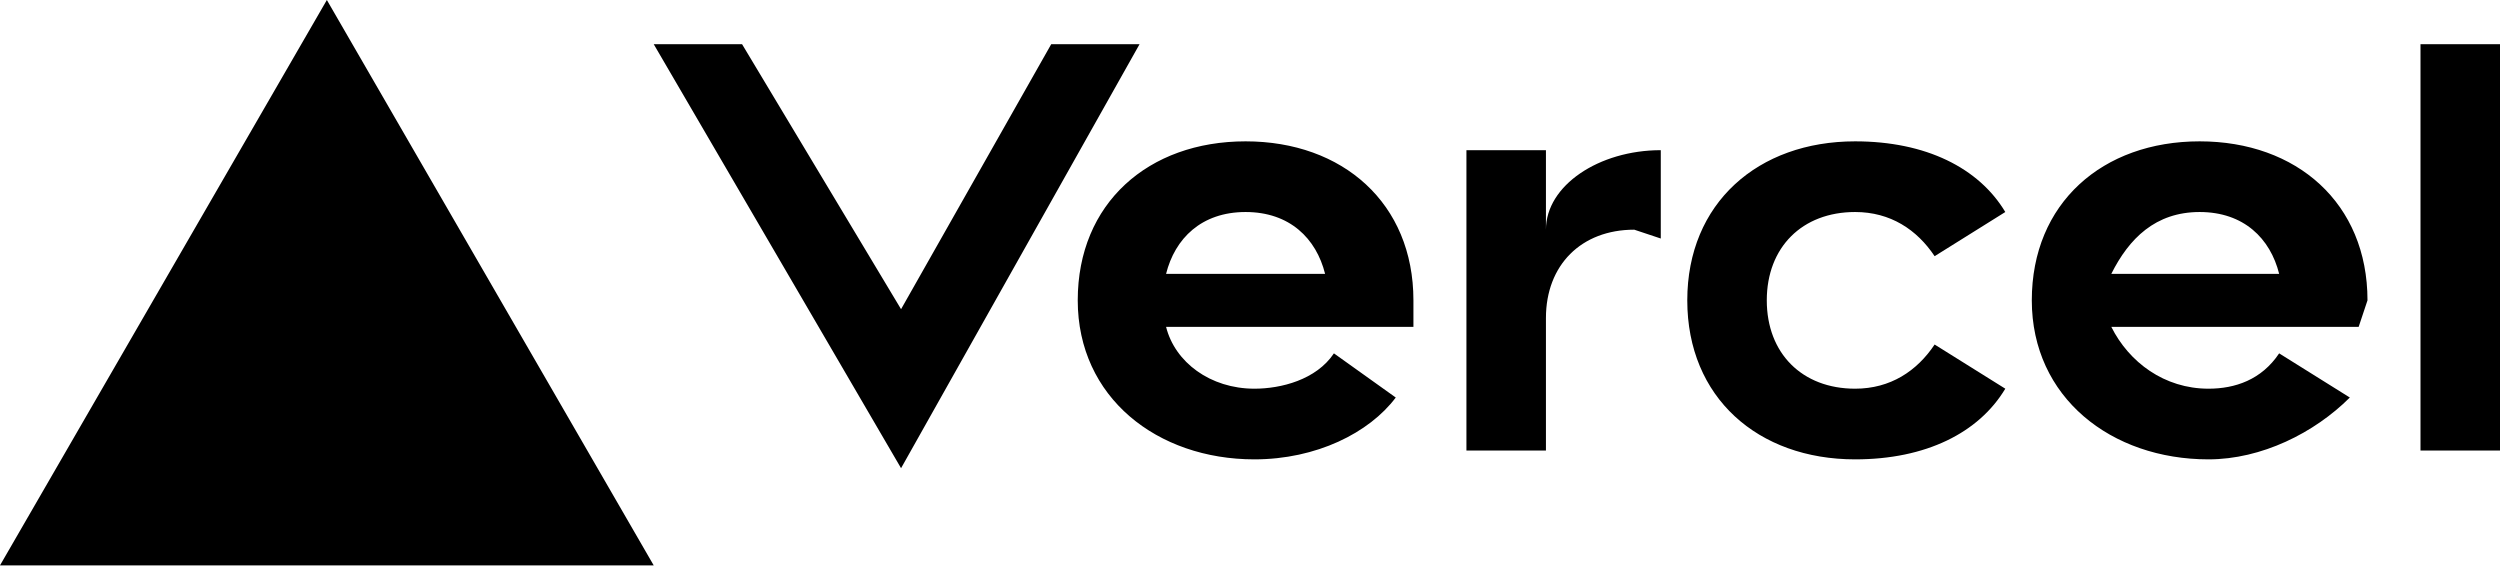
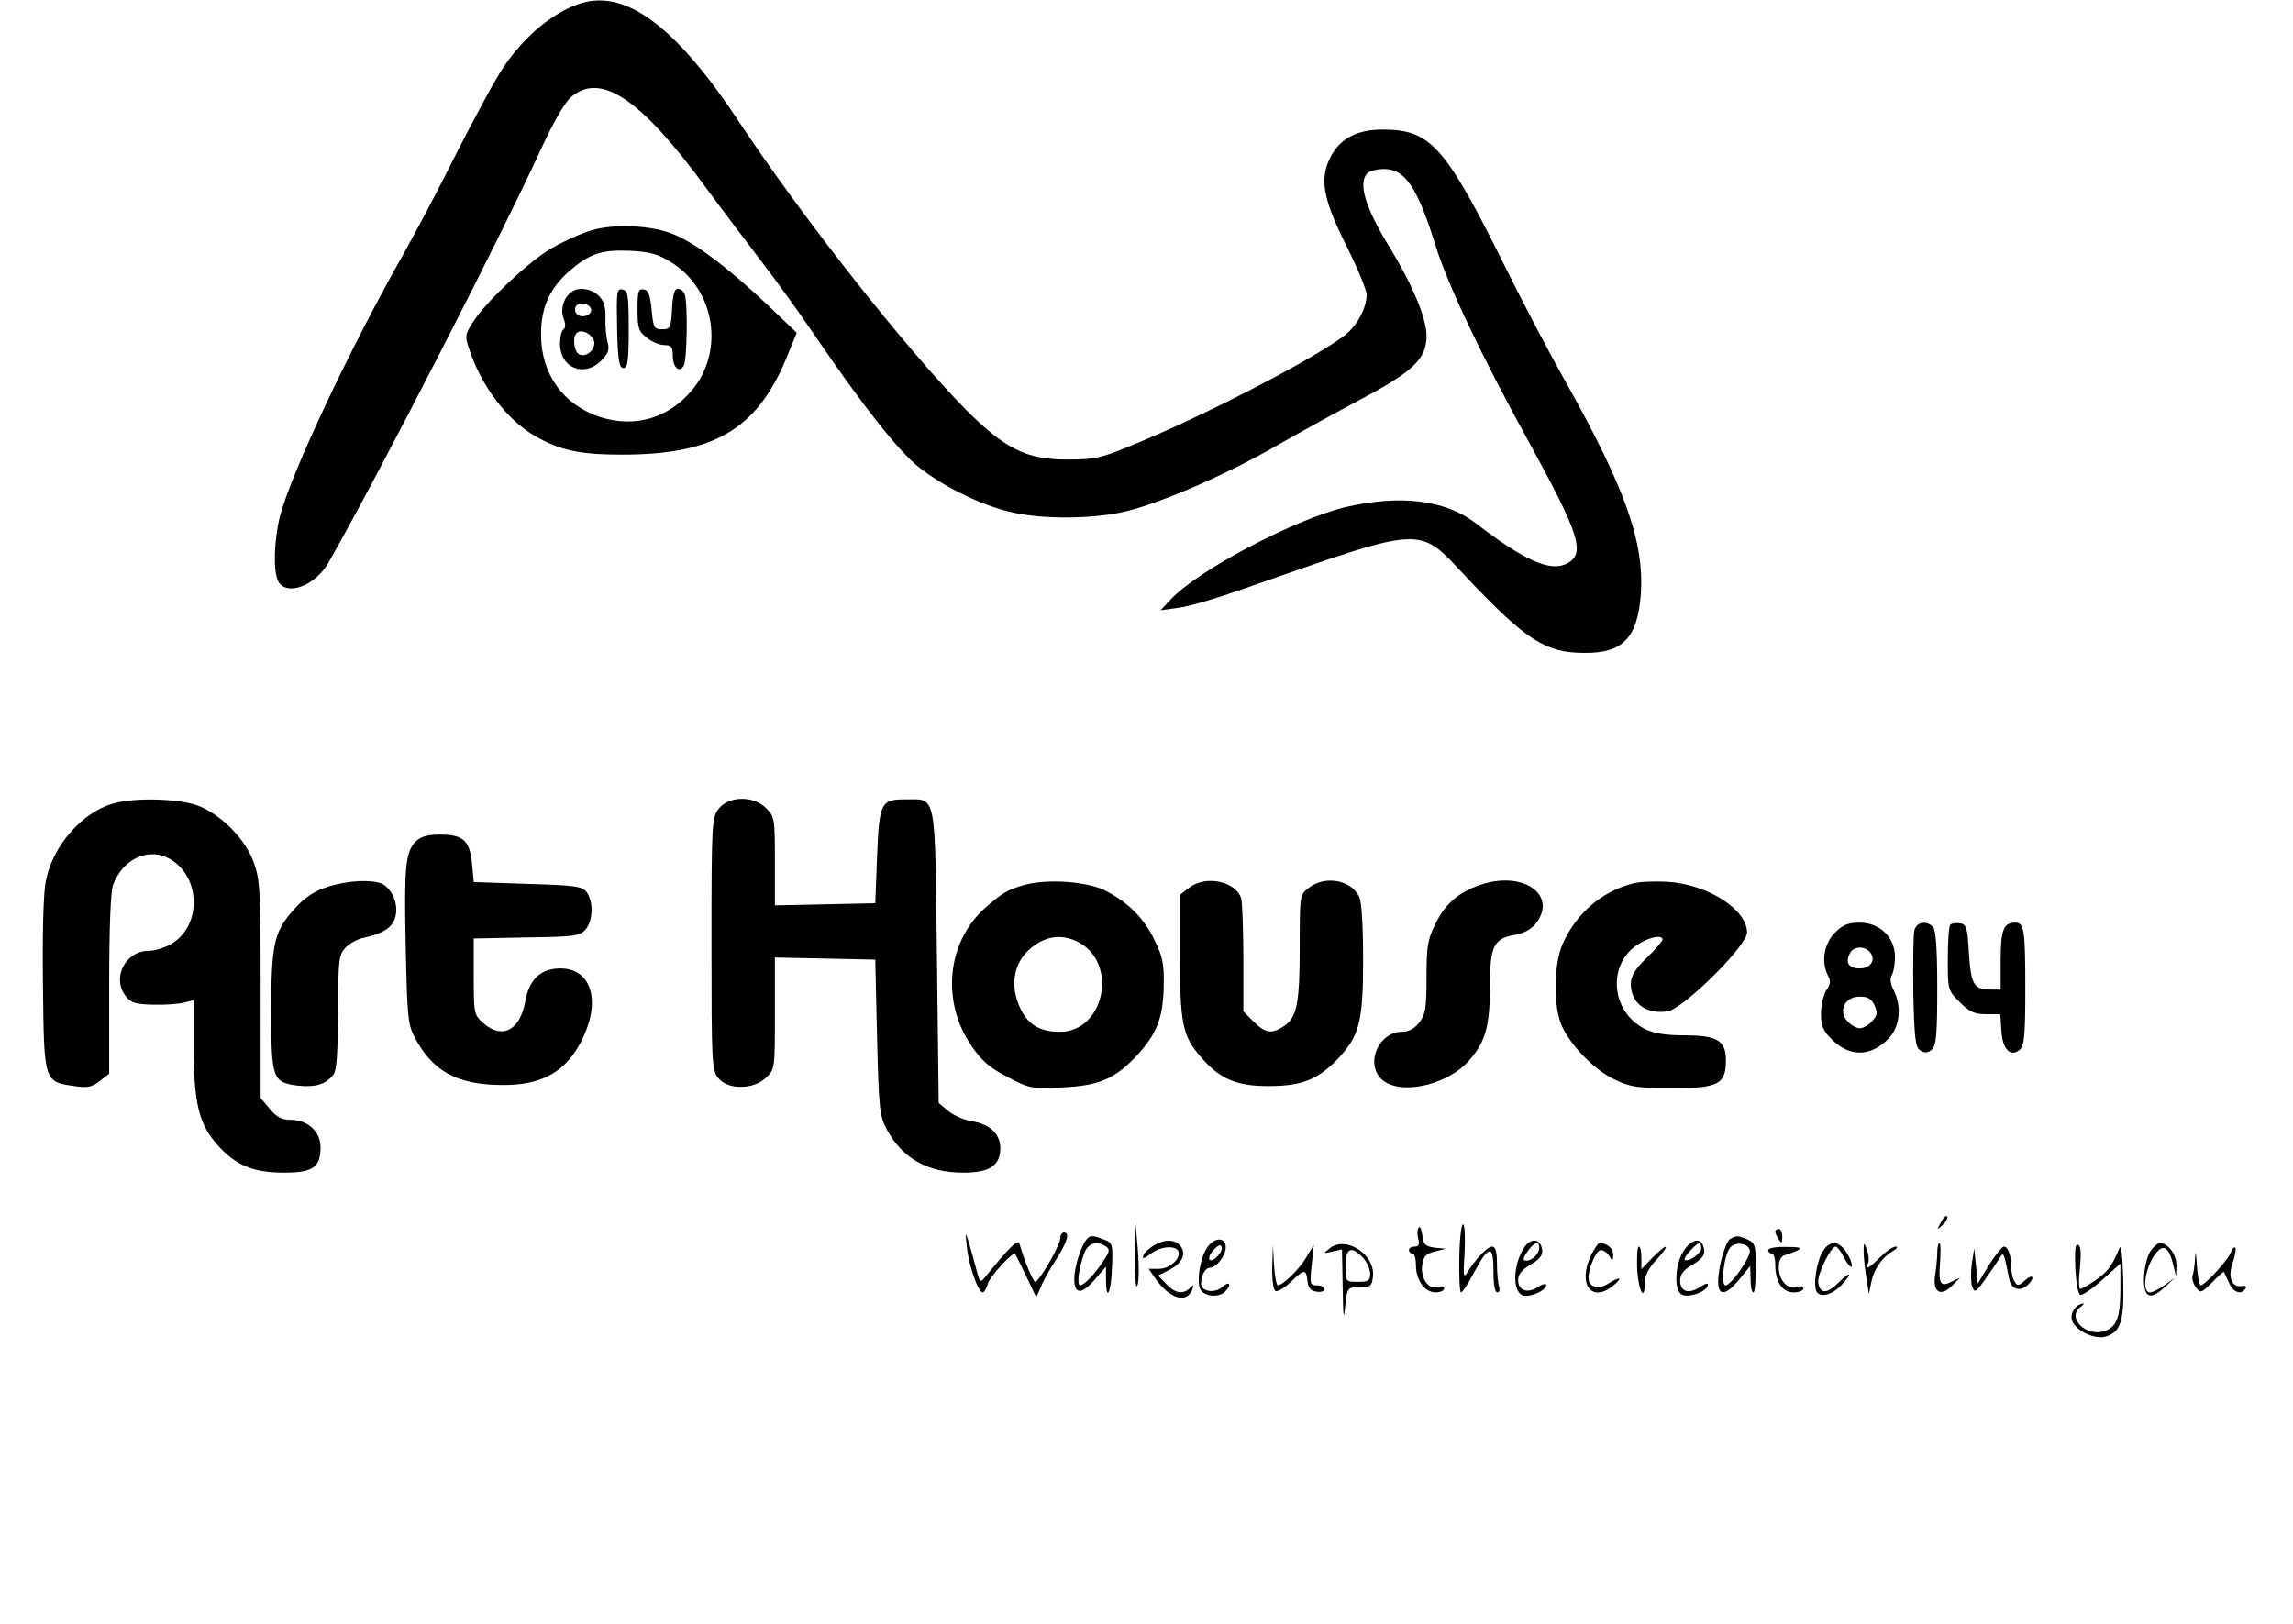
- <svg xmlns="http://www.w3.org/2000/svg" fill="none" viewBox="0 0 283 64">
-   <path fill="black" d="M141 16c-11 0-19 7-19 18s9 18 20 18c7 0 13-3 16-7l-7-5c-2 3-6 4-9 4-5 0-9-3-10-7h28v-3c0-11-8-18-19-18zm-9 15c1-4 4-7 9-7s8 3 9 7h-18zm117-15c-11 0-19 7-19 18s9 18 20 18c6 0 12-3 16-7l-8-5c-2 3-5 4-8 4-5 0-9-3-11-7h28l1-3c0-11-8-18-19-18zm-10 15c2-4 5-7 10-7s8 3 9 7h-19zm-39 3c0 6 4 10 10 10 4 0 7-2 9-5l8 5c-3 5-9 8-17 8-11 0-19-7-19-18s8-18 19-18c8 0 14 3 17 8l-8 5c-2-3-5-5-9-5-6 0-10 4-10 10zm83-29v46h-9V5h9zM37 0l37 64H0L37 0zm92 5-27 48L74 5h10l18 30 17-30h10zm59 12v10l-3-1c-6 0-10 4-10 10v15h-9V17h9v9c0-5 6-9 13-9z" />
+ <svg xmlns="http://www.w3.org/2000/svg" version="1.0" width="651pt" height="461pt" viewBox="0 0 651 461" preserveAspectRatio="xMidYMid meet">
+   <g transform="translate(0,461) scale(0.1,-0.1)" fill="#000000" stroke="none">
+     <path d="M1650 4601 c-77 -24 -159 -91 -220 -181 -21 -30 -81 -141 -134 -245 -52 -105 -119 -230 -147 -280 -154 -271 -321 -626 -354 -750 -17 -68 -20 -157 -5 -186 24 -43 106 -12 143 54 147 258 489 925 606 1180 34 73 65 127 83 142 84 71 198 -6 383 -259 44 -60 114 -152 155 -206 41 -53 111 -150 155 -215 135 -198 236 -326 294 -372 70 -55 177 -108 261 -127 91 -22 240 -20 331 3 106 27 288 107 426 187 65 37 172 96 238 131 147 78 185 114 185 179 0 50 -39 144 -106 254 -68 110 -89 181 -62 208 7 7 28 12 48 12 59 0 94 -52 145 -215 34 -111 131 -316 265 -559 145 -264 162 -318 109 -346 -46 -25 -120 7 -259 114 -87 67 -215 82 -370 46 -145 -35 -418 -179 -495 -261 l-30 -32 50 7 c28 3 109 27 180 52 530 185 498 184 640 33 169 -178 223 -213 334 -213 107 -1 149 42 159 161 12 152 -43 307 -221 623 -39 69 -113 210 -165 315 -168 338 -210 386 -342 387 -73 1 -121 -22 -150 -73 -35 -64 -26 -120 43 -258 31 -62 57 -125 57 -138 0 -38 -28 -89 -63 -116 -95 -71 -407 -232 -607 -313 -84 -35 -104 -39 -180 -39 -115 0 -176 30 -285 139 -167 168 -466 547 -644 816 -180 273 -322 380 -451 341z" />
+     <path d="M1664 3951 c-28 -10 -73 -31 -100 -47 -60 -35 -176 -143 -216 -201 -27 -41 -29 -46 -17 -81 34 -106 106 -202 186 -249 72 -42 129 -54 249 -54 260 0 381 71 465 270 l31 76 -88 84 c-107 100 -191 164 -253 192 -66 31 -189 36 -257 10z m242 -86 c125 -78 152 -254 57 -365 -67 -78 -160 -105 -257 -75 -106 34 -170 122 -170 235 0 77 24 130 80 180 57 49 90 61 170 58 59 -3 79 -8 120 -33z" />
+     <path d="M1624 3782 c-23 -15 -34 -50 -24 -76 6 -16 6 -27 0 -31 -6 -4 -10 -22 -10 -41 0 -69 68 -97 117 -48 20 20 24 31 18 52 -4 15 -7 46 -6 69 1 31 -5 49 -19 63 -20 20 -56 26 -76 12z m54 -49 c5 -17 -26 -29 -40 -15 -6 6 -7 15 -3 22 9 14 37 9 43 -7z m6 -85 c13 -22 -14 -54 -38 -45 -16 6 -22 48 -9 61 11 11 35 3 47 -16z" />
+     <path d="M1752 3678 c2 -92 6 -113 18 -113 12 0 15 19 15 110 0 97 -2 110 -18 113 -16 3 -17 -6 -15 -110z" />
+     <path d="M1810 3731 c0 -52 3 -62 26 -80 15 -12 37 -21 50 -21 20 0 24 -5 24 -29 0 -34 18 -51 31 -30 10 16 12 179 3 203 -3 9 -12 16 -20 16 -9 0 -14 -18 -16 -57 -3 -54 -5 -58 -28 -58 -23 0 -25 4 -30 55 -4 42 -9 56 -22 58 -16 3 -18 -5 -18 -57z" />
+     <path d="M321 2328 c-89 -25 -173 -122 -191 -221 -7 -33 -10 -156 -8 -297 3 -273 3 -272 89 -284 37 -6 50 -3 72 14 l27 21 0 254 c0 155 4 265 11 282 26 71 95 105 153 78 95 -45 103 -191 13 -245 -18 -11 -47 -20 -65 -20 -67 0 -106 -79 -64 -130 14 -18 29 -22 77 -23 33 -1 72 2 88 6 l27 7 0 -133 c0 -160 15 -220 68 -279 51 -57 101 -78 188 -78 83 0 104 15 104 73 0 44 -37 77 -85 77 -25 0 -40 8 -59 31 l-26 31 0 308 c0 284 -2 314 -20 362 -23 63 -85 128 -150 157 -50 23 -185 28 -249 9z" />
+     <path d="M2041 2314 c-20 -26 -21 -38 -21 -384 0 -337 1 -359 19 -381 27 -34 99 -34 135 0 26 24 26 26 26 183 l0 159 143 -3 142 -3 5 -220 c5 -202 7 -223 27 -261 44 -83 116 -124 218 -124 75 0 105 20 105 70 0 40 -30 68 -81 76 -23 4 -53 17 -68 30 l-26 22 -5 417 c-6 473 0 445 -91 445 -68 0 -73 -10 -79 -164 l-5 -131 -142 -3 -143 -3 0 126 c0 120 -1 127 -25 150 -35 36 -105 35 -134 -1z" />
+     <path d="M1181 2221 c-30 -30 -34 -71 -29 -304 4 -191 6 -216 25 -252 50 -96 119 -135 245 -136 119 -2 189 39 234 136 50 107 21 195 -65 195 -56 0 -89 -31 -100 -95 -15 -81 -65 -107 -118 -61 -27 24 -28 26 -28 133 l0 108 150 3 c139 2 151 4 168 23 21 26 22 78 3 105 -13 17 -31 20 -168 24 l-153 5 -5 54 c-7 65 -25 81 -92 81 -34 0 -54 -6 -67 -19z" />
+     <path d="M957 2099 c-57 -13 -91 -34 -129 -79 -50 -58 -58 -96 -58 -281 0 -194 4 -203 77 -212 49 -5 79 4 100 32 9 11 12 66 13 177 0 147 2 162 20 182 11 12 33 24 48 28 55 12 81 26 92 53 13 32 0 76 -28 97 -19 15 -79 16 -135 3z" />
+     <path d="M2908 2097 c-48 -14 -62 -22 -112 -66 -108 -97 -124 -265 -38 -391 29 -42 51 -62 102 -88 62 -33 68 -34 155 -30 106 5 150 24 213 91 57 62 74 107 76 197 1 64 -3 84 -27 132 -30 62 -75 106 -139 139 -51 26 -165 34 -230 16z m153 -162 c115 -60 75 -255 -52 -255 -55 0 -88 19 -110 62 -36 71 -21 144 40 185 40 27 80 29 122 8z" />
+     <path d="M3376 2089 l-26 -20 0 -171 c0 -192 7 -230 58 -288 54 -64 103 -85 197 -84 91 0 137 19 192 76 62 65 73 105 73 280 0 94 -4 167 -11 181 -22 48 -97 62 -143 26 -26 -20 -26 -20 -26 -168 0 -160 -8 -201 -45 -225 -35 -23 -53 -20 -86 13 l-29 29 0 149 c0 81 -3 158 -6 171 -14 49 -101 68 -148 31z" />
+     <path d="M4199 2096 c-59 -21 -96 -53 -123 -108 -23 -46 -26 -64 -26 -154 0 -87 -3 -105 -21 -128 -13 -17 -30 -26 -49 -26 -62 0 -102 -81 -63 -129 45 -55 191 -27 256 50 45 52 57 97 57 210 0 112 11 134 70 144 25 4 47 16 60 32 65 83 -39 153 -161 109z" />
+     <path d="M4635 2101 c-88 -23 -159 -84 -198 -170 -26 -58 -28 -177 -3 -234 25 -56 94 -127 151 -153 43 -21 66 -24 163 -24 131 0 152 11 152 79 0 57 -25 71 -120 71 -51 0 -86 6 -110 18 -98 49 -108 187 -17 242 33 20 67 26 67 12 0 -4 -20 -28 -45 -52 -34 -33 -45 -52 -45 -75 1 -54 43 -86 104 -77 45 7 226 186 226 224 0 66 -114 138 -228 144 -37 2 -80 0 -97 -5z" />
+     <path d="M5209 1961 c-31 -32 -39 -83 -19 -122 8 -14 7 -25 -5 -41 -8 -13 -15 -42 -15 -66 0 -35 6 -49 29 -72 51 -52 111 -52 162 0 33 33 39 91 15 139 -9 17 -11 32 -5 42 5 8 9 31 9 52 0 55 -43 97 -100 97 -33 0 -48 -6 -71 -29z m100 -55 c18 -21 2 -46 -29 -46 -31 0 -42 16 -28 43 10 20 41 22 57 3z m13 -151 c9 -21 8 -28 -7 -45 -10 -11 -26 -20 -35 -20 -9 0 -25 9 -35 20 -27 30 -7 70 35 70 23 0 33 -6 42 -25z" />
+     <path d="M5435 1968 c-3 -13 -4 -92 -3 -177 3 -131 6 -155 20 -164 12 -8 21 -7 32 2 13 11 16 40 16 175 0 113 -4 166 -12 174 -19 19 -47 14 -53 -10z" />
+     <path d="M5537 1984 c-4 -4 -7 -48 -7 -97 0 -88 0 -89 34 -123 27 -27 42 -34 74 -34 l41 0 3 -46 c3 -54 26 -77 52 -55 13 11 16 39 16 171 0 170 -3 190 -29 190 -33 0 -41 -22 -41 -107 l0 -83 -27 0 c-49 0 -57 13 -63 102 -4 74 -7 83 -25 86 -12 2 -24 0 -28 -4z" />
+     <path d="M5510 1138 c-12 -22 -12 -22 6 -6 10 10 15 20 12 24 -4 3 -12 -5 -18 -18z" />
+     <path d="M3222 1040 c0 -67 3 -95 8 -78 4 14 4 61 0 105 l-7 78 -1 -105z" />
+     <path d="M4143 1039 c-1 -54 1 -99 5 -99 4 0 21 26 37 57 42 78 55 79 55 4 0 -38 4 -61 11 -61 6 0 8 7 5 16 -3 9 -6 38 -6 65 0 35 -4 49 -14 49 -14 0 -49 -38 -72 -76 -9 -15 -10 -2 -6 57 2 42 1 79 -4 82 -5 3 -10 -39 -11 -94z" />
+     <path d="M4028 1124 c-4 -4 -5 -18 -2 -30 5 -18 2 -24 -10 -24 -9 0 -16 -4 -16 -10 0 -5 5 -10 10 -10 6 0 10 -15 10 -33 0 -43 25 -77 56 -77 13 0 24 5 24 11 0 6 -8 8 -19 4 -26 -8 -49 26 -43 64 3 23 11 31 35 37 l32 8 -32 3 c-27 4 -32 9 -35 35 -2 16 -6 27 -10 22z" />
+     <path d="M5040 1113 c0 -5 5 -15 10 -23 8 -12 10 -11 10 8 0 12 -4 22 -10 22 -5 0 -10 -3 -10 -7z" />
+     <path d="M2745 1069 c5 -51 32 -129 45 -129 4 0 10 10 14 23 5 21 73 95 78 86 2 -2 16 -31 32 -64 l28 -59 13 29 c6 17 26 52 44 79 32 51 39 76 21 76 -5 0 -10 -8 -10 -17 0 -19 -60 -123 -71 -123 -6 0 -30 58 -45 109 -4 13 -30 -13 -95 -93 -16 -20 -17 -20 -27 19 -6 22 -15 56 -21 75 -10 34 -11 34 -6 -11z" />
+     <path d="M3083 1088 c-15 -20 -33 -78 -33 -109 0 -45 20 -46 57 -4 l33 38 0 -36 c0 -67 15 -38 17 33 3 67 2 71 -23 80 -33 13 -40 13 -51 -2z m56 -17 c12 -8 12 -14 -4 -38 -24 -38 -57 -73 -68 -73 -11 0 -4 51 12 93 11 27 34 34 60 18z" />
+     <path d="M4911 1091 c-7 -5 -18 -33 -25 -62 -21 -95 0 -116 53 -51 l30 37 1 -37 c0 -21 3 -38 8 -38 4 0 7 31 7 70 0 62 -2 70 -23 80 -28 12 -33 12 -51 1z m57 -32 c3 -18 -53 -99 -69 -99 -15 0 -4 87 13 107 14 18 52 13 56 -8z" />
+     <path d="M3279 1075 c-15 -8 -29 -21 -33 -30 -4 -11 2 -10 23 6 28 21 72 23 77 4 6 -20 -26 -48 -55 -48 l-30 0 20 -29 c41 -57 88 -70 104 -30 5 14 4 15 -6 5 -20 -20 -43 -16 -68 11 l-23 24 28 14 c37 18 52 43 38 66 -14 22 -43 25 -75 7z" />
+     <path d="M3427 1067 c-22 -33 -31 -105 -17 -122 15 -18 52 -19 68 -3 20 20 13 32 -7 14 -22 -20 -61 -14 -61 9 0 23 12 45 25 45 18 0 45 34 45 58 0 30 -33 29 -53 -1z m29 -25 c-23 -23 -33 -6 -10 19 12 13 20 16 22 9 3 -7 -3 -19 -12 -28z" />
+     <path d="M4327 1067 c-35 -54 -33 -137 4 -137 25 0 59 18 59 31 0 5 -11 3 -24 -6 -29 -19 -56 -10 -56 20 0 16 11 30 36 44 26 16 35 27 32 43 -4 31 -32 34 -51 5z m43 0 c0 -17 -20 -37 -37 -37 -10 0 -10 6 3 25 18 27 34 33 34 12z" />
+     <path d="M4782 1061 c-27 -38 -31 -118 -6 -128 21 -8 66 8 72 25 3 10 -3 9 -22 -3 -32 -21 -56 -13 -56 19 0 17 10 30 36 45 26 16 35 27 32 43 -5 34 -31 33 -56 -1z m48 4 c0 -15 -38 -41 -47 -32 -5 5 33 47 42 47 3 0 5 -7 5 -15z" />
+     <path d="M3775 1065 c-19 -15 -19 -15 8 -9 l27 6 2 -108 c1 -84 3 -96 7 -54 6 54 6 54 41 55 32 0 35 3 38 31 6 62 -77 116 -123 79z m95 -27 c11 -12 20 -32 20 -45 0 -20 -5 -23 -35 -23 -35 0 -35 0 -35 45 0 51 16 59 50 23z" />
+     <path d="M4517 1045 c-39 -82 2 -137 64 -85 28 23 18 26 -15 5 -27 -18 -56 -10 -56 15 0 31 22 80 35 80 8 0 19 -8 24 -17 9 -16 10 -16 11 3 0 19 -17 34 -39 34 -4 0 -15 -16 -24 -35z" />
+     <path d="M5176 1058 c-19 -29 -29 -99 -18 -117 12 -17 46 -7 72 22 32 34 23 38 -10 5 -33 -33 -53 -33 -58 0 -3 22 35 102 50 102 4 0 15 -14 23 -31 9 -17 19 -29 22 -26 2 3 -1 16 -8 29 -23 44 -51 50 -73 16z" />
+     <path d="M5291 1055 c0 -16 4 -50 8 -75 l7 -45 7 35 c8 38 31 70 62 88 11 6 14 12 7 12 -8 0 -27 -13 -44 -30 -33 -33 -43 -38 -34 -15 3 8 1 25 -4 37 -8 21 -9 21 -9 -7z" />
+     <path d="M5500 1053 c0 -16 -3 -45 -6 -65 -8 -48 17 -62 49 -28 l22 22 -23 -11 c-33 -17 -39 -8 -34 54 2 30 2 55 -2 55 -3 0 -6 -12 -6 -27z" />
+     <path d="M5892 1009 c2 -41 8 -74 14 -76 6 -2 34 17 63 43 l51 46 0 -72 c0 -79 -10 -107 -43 -119 -52 -20 -111 36 -71 67 11 8 13 12 5 10 -25 -7 -37 -36 -25 -55 16 -26 62 -46 90 -39 45 12 55 43 52 162 -2 71 -6 102 -11 89 -22 -52 -33 -66 -67 -90 -20 -14 -40 -25 -44 -25 -4 0 -5 26 -1 59 4 40 3 61 -5 66 -8 5 -10 -14 -8 -66z" />
+     <path d="M6104 1055 c-8 -13 -16 -45 -17 -72 -2 -58 17 -67 59 -28 l29 27 -29 -21 c-16 -12 -35 -21 -42 -21 -27 0 -11 84 22 117 19 20 33 7 44 -39 l8 -33 1 31 c1 31 -24 64 -47 64 -6 0 -19 -11 -28 -25z" />
+     <path d="M3612 1013 c-1 -36 3 -65 9 -69 6 -3 25 8 43 25 39 38 44 38 48 4 2 -20 9 -29 26 -31 12 -2 22 1 22 7 0 6 -10 11 -21 11 -20 0 -21 3 -15 58 l6 57 -21 -35 c-20 -34 -66 -79 -81 -80 -4 0 -9 26 -11 58 l-3 57 -2 -62z" />
+     <path d="M4648 1005 c4 -63 22 -94 22 -36 0 20 11 41 34 65 41 45 30 48 -13 4 l-31 -32 0 32 c0 18 -3 32 -7 32 -5 0 -6 -29 -5 -65z" />
+     <path d="M5020 1060 c0 -5 5 -10 10 -10 6 0 10 -13 10 -30 0 -50 20 -80 52 -80 15 0 28 5 28 11 0 6 -8 8 -19 4 -26 -8 -51 20 -51 56 0 19 6 32 18 35 55 18 56 23 5 23 -29 1 -53 -3 -53 -9z" />
+     <path d="M5647 1018 l-32 -53 -5 50 -5 50 -7 -44 c-3 -24 -3 -53 1 -64 7 -19 10 -18 37 20 16 22 34 49 40 59 13 20 12 22 29 -61 6 -27 32 -34 53 -13 21 21 13 32 -9 12 -17 -16 -22 -16 -29 -4 -6 8 -10 27 -10 42 0 33 -9 58 -21 58 -5 0 -24 -24 -42 -52z" />
+     <path d="M6232 1038 c-1 -20 -4 -42 -7 -50 -3 -7 1 -22 9 -33 13 -18 15 -18 46 13 18 18 33 32 34 30 1 -2 7 -15 14 -30 12 -28 35 -37 47 -17 4 6 0 9 -10 7 -29 -5 -41 26 -26 67 7 20 10 39 7 42 -3 3 -9 -3 -12 -13 -8 -21 -74 -94 -86 -94 -4 0 -9 26 -11 58 -2 34 -4 43 -5 20z" />
+   </g>
</svg>
